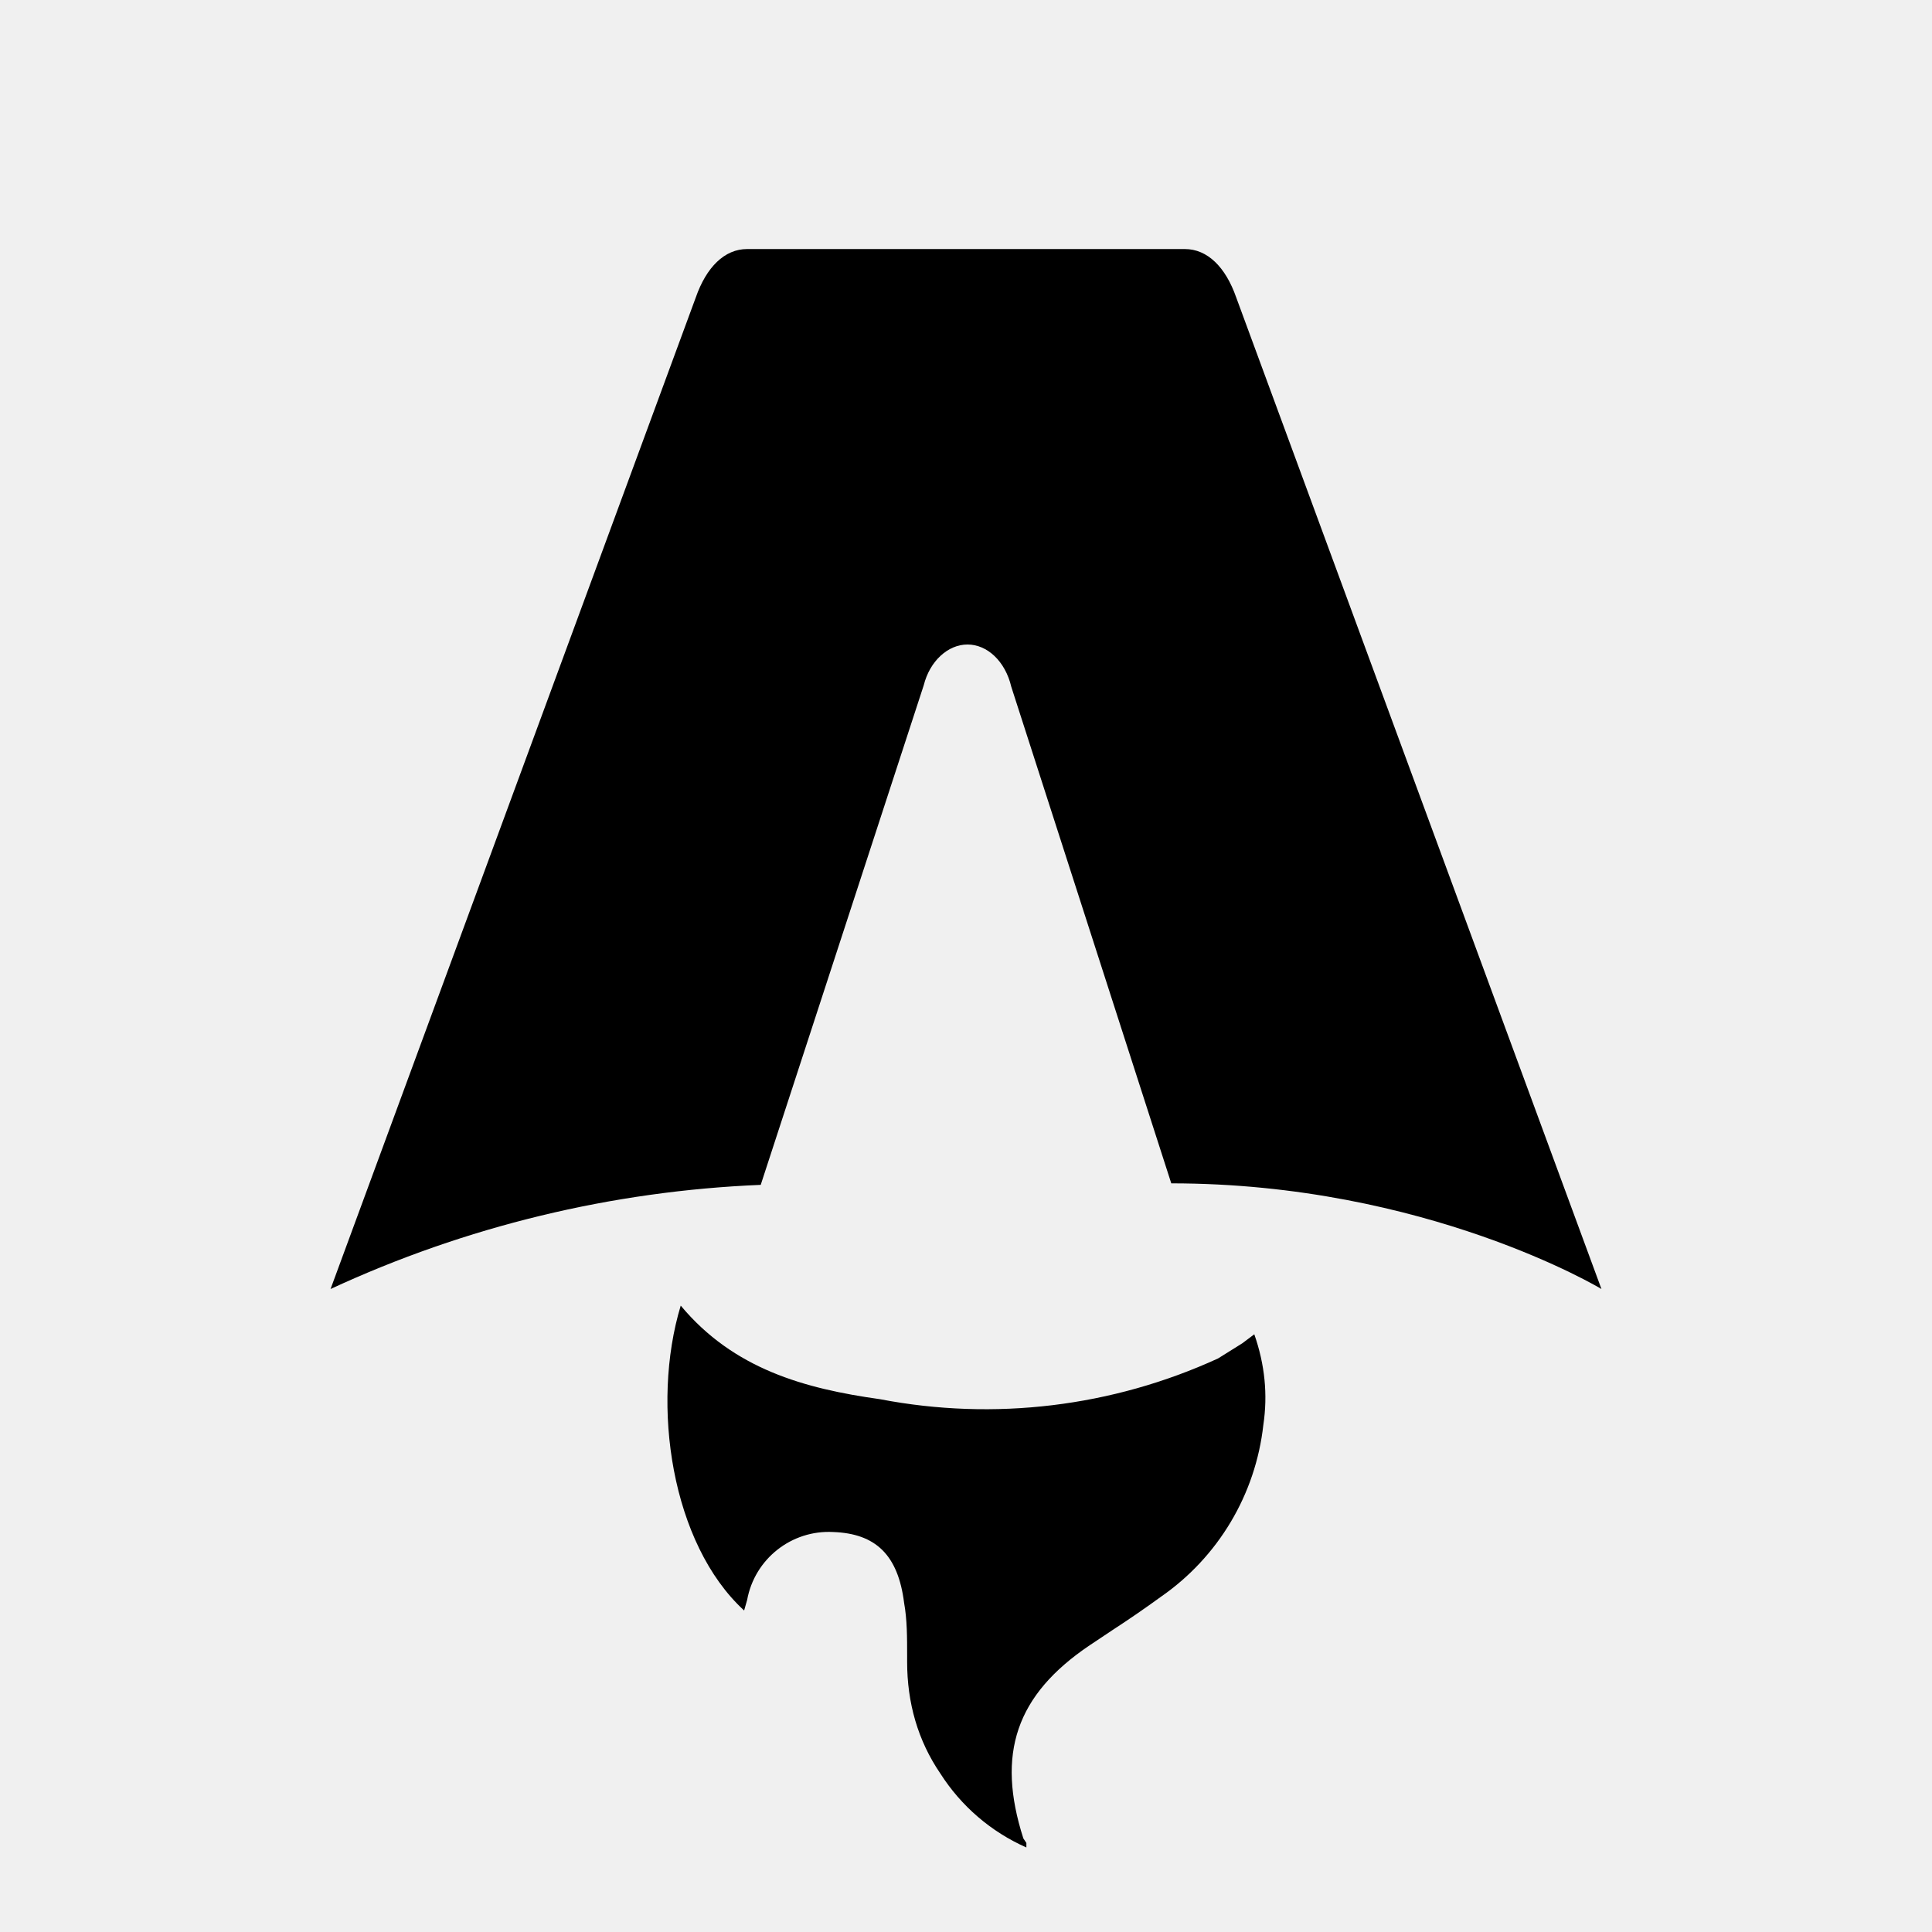
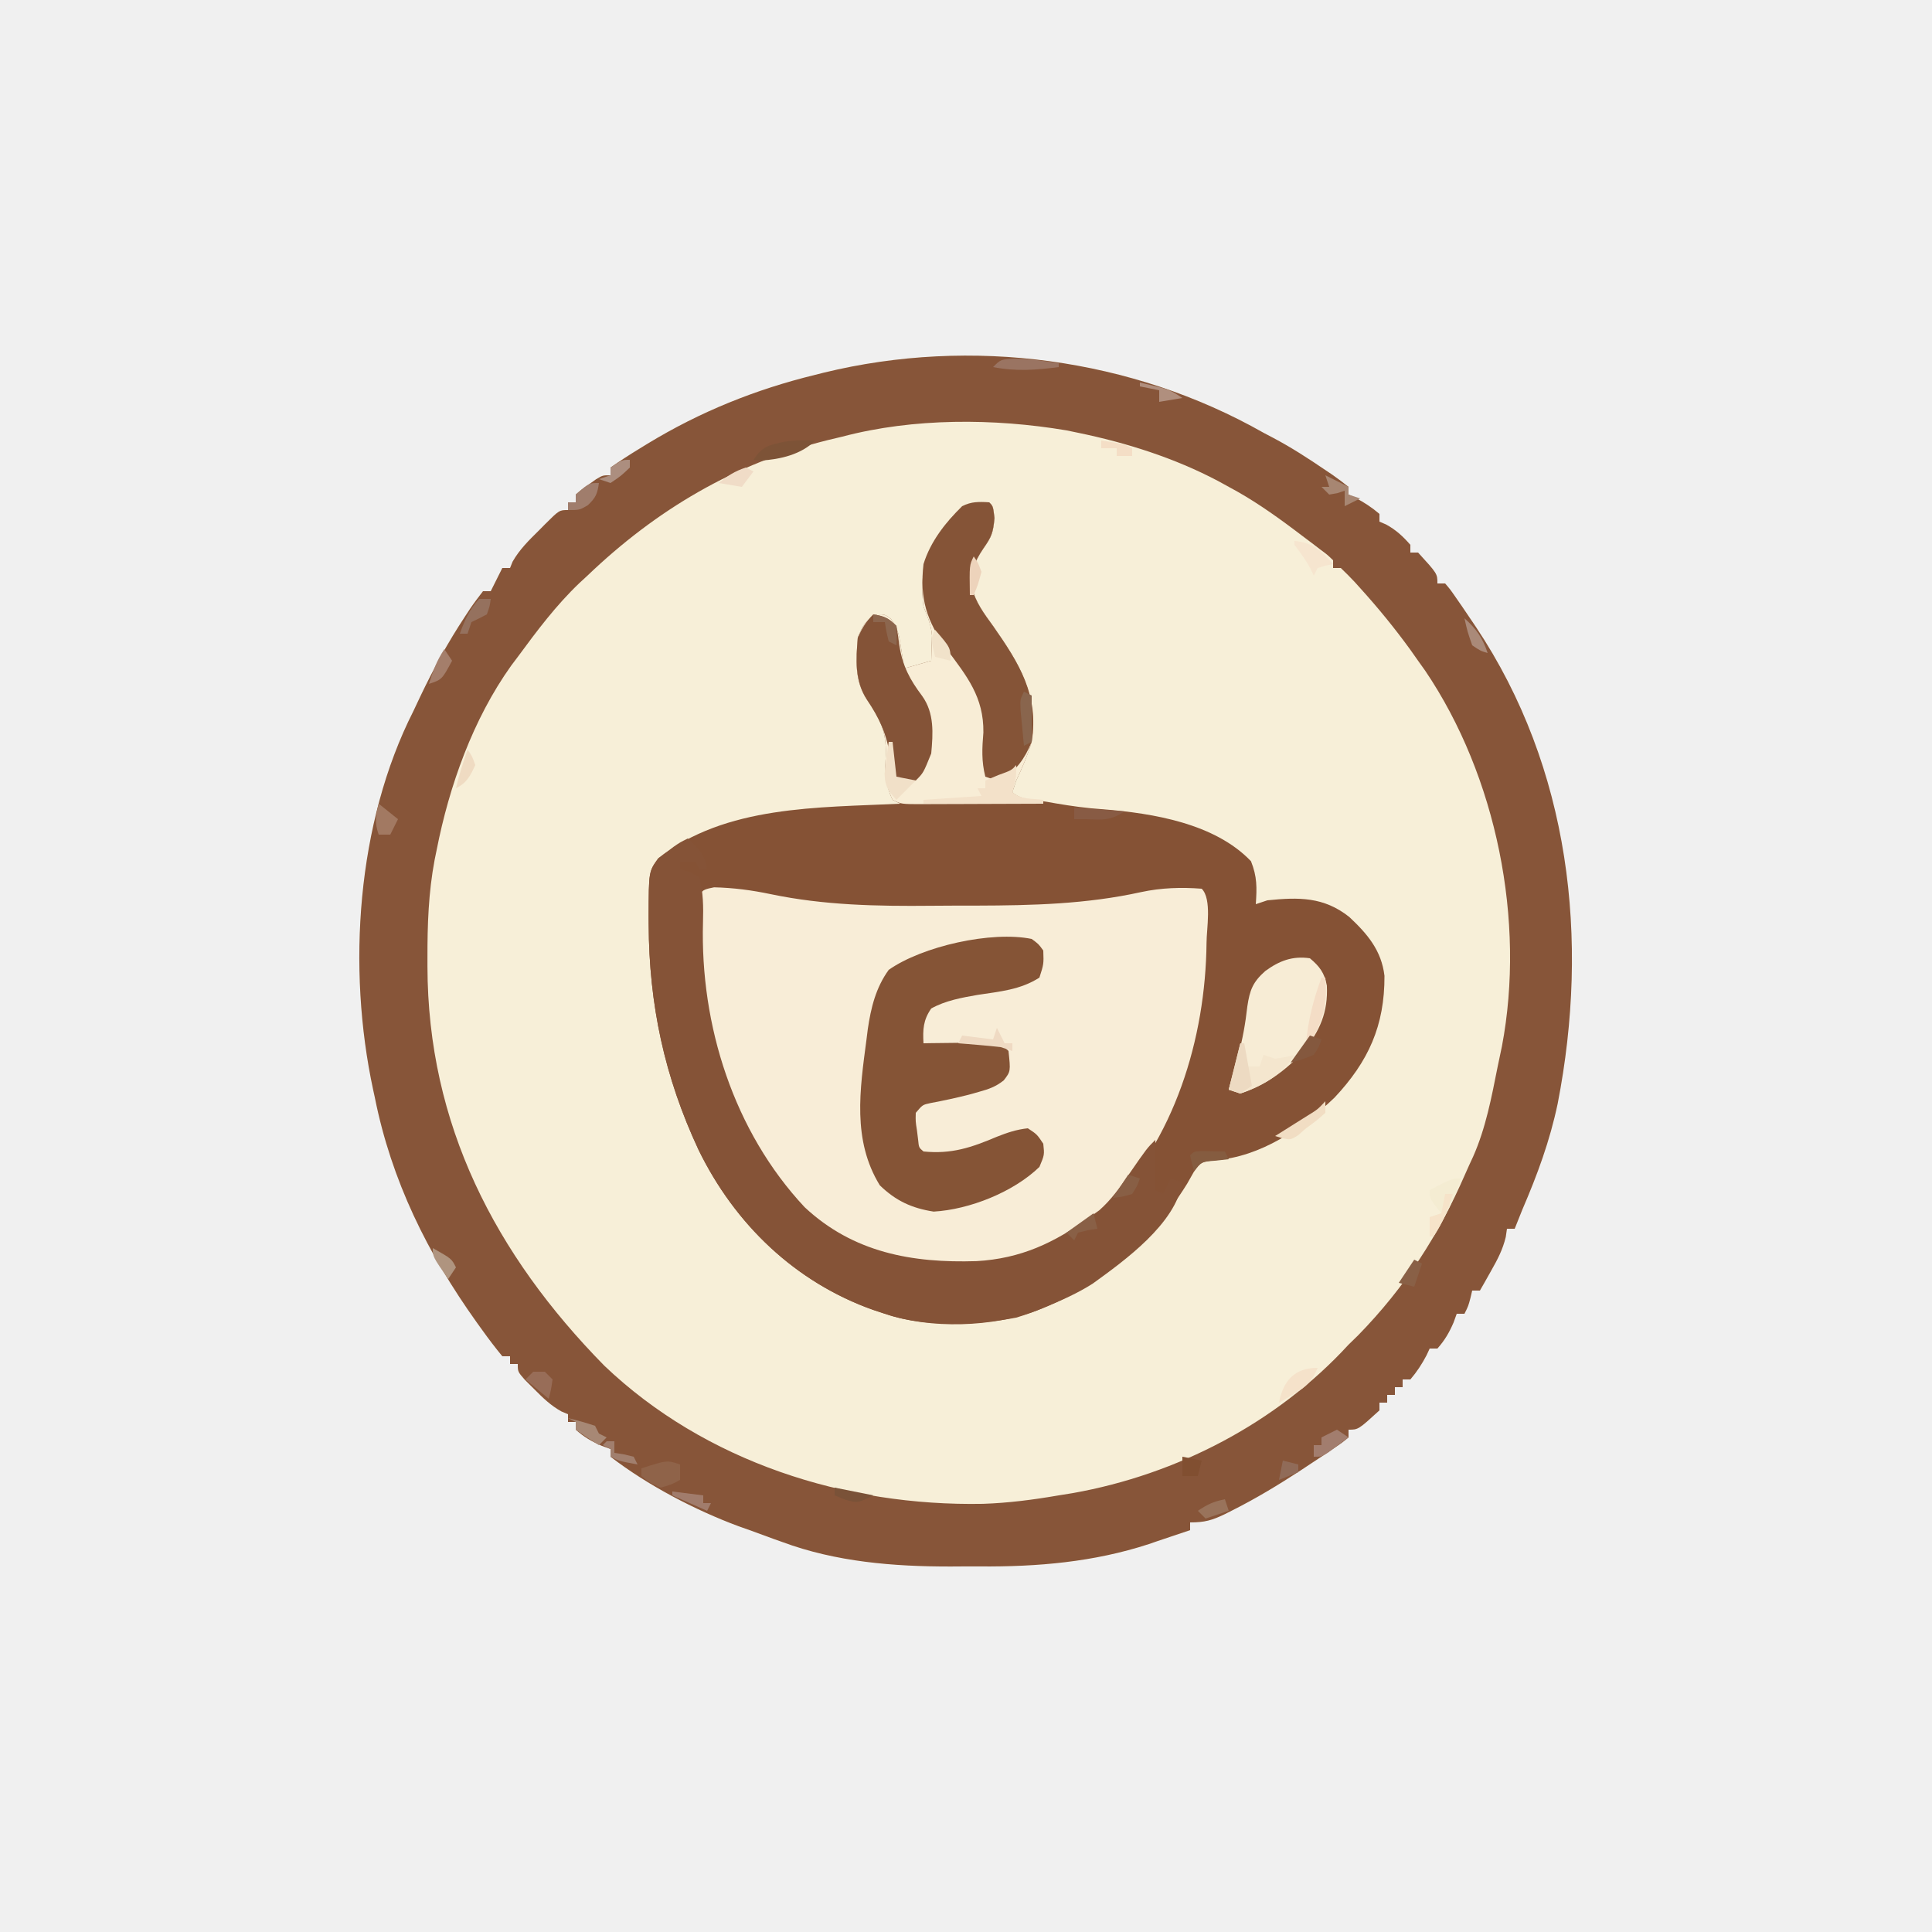
- <svg xmlns="http://www.w3.org/2000/svg" fill="none" viewBox="0 0 128 128">
-   <path d="M50.4 78.5a75.1 75.1 0 0 0-28.5 6.9l24.2-65.7c.7-2 1.9-3.2 3.4-3.2h29c1.5 0 2.7 1.2 3.4 3.2l24.2 65.7s-11.6-7-28.5-7L67 45.5c-.4-1.7-1.6-2.8-2.9-2.8-1.3 0-2.5 1.1-2.9 2.7L50.4 78.5Zm-1.1 28.2Zm-4.2-20.2c-2 6.6-.6 15.8 4.2 20.2a17.5 17.5 0 0 1 .2-.7 5.5 5.5 0 0 1 5.7-4.5c2.8.1 4.3 1.5 4.7 4.7.2 1.1.2 2.3.2 3.5v.4c0 2.7.7 5.2 2.2 7.4a13 13 0 0 0 5.7 4.9v-.3l-.2-.3c-1.8-5.6-.5-9.5 4.4-12.8l1.5-1a73 73 0 0 0 3.2-2.2 16 16 0 0 0 6.8-11.4c.3-2 .1-4-.6-6l-.8.6-1.6 1a37 37 0 0 1-22.4 2.7c-5-.7-9.7-2-13.2-6.2Z" />
-   <style>
-         path { fill: #000; }
-         @media (prefers-color-scheme: dark) {
-             path { fill: #FFF; }
-         }
-     </style>
+ <svg xmlns="http://www.w3.org/2000/svg" version="1.1" width="500" height="500">
+   <path d="M0 0 C1.226 0.646 1.226 0.646 2.477 1.305 C7.21 3.8 11.642 6.683 16.062 9.688 C16.941 10.277 16.941 10.277 17.836 10.879 C19.262 11.866 20.637 12.928 22 14 C22 14.66 22 15.32 22 16 C22.866 16.402 22.866 16.402 23.75 16.812 C26.056 18.029 28.021 19.303 30 21 C30 21.66 30 22.32 30 23 C30.578 23.247 31.155 23.495 31.75 23.75 C34.329 25.183 36.061 26.784 38 29 C38 29.66 38 30.32 38 31 C38.66 31 39.32 31 40 31 C45 36.476 45 36.476 45 39 C45.66 39 46.32 39 47 39 C48.309 40.522 48.309 40.522 49.793 42.664 C50.338 43.449 50.882 44.235 51.443 45.044 C52.019 45.896 52.594 46.747 53.188 47.625 C53.775 48.493 54.363 49.361 54.969 50.255 C79.35 86.815 84.406 131.179 76.121 173.641 C74.108 183.231 70.875 192.01 67 201 C66.328 202.665 65.659 204.33 65 206 C64.34 206 63.68 206 63 206 C62.898 206.705 62.796 207.41 62.691 208.137 C61.901 211.411 60.595 213.886 58.938 216.812 C58.39 217.788 57.842 218.764 57.277 219.77 C56.645 220.874 56.645 220.874 56 222 C55.34 222 54.68 222 54 222 C53.856 222.619 53.711 223.238 53.562 223.875 C53 226 53 226 52 228 C51.34 228 50.68 228 50 228 C49.732 228.743 49.464 229.485 49.188 230.25 C48.047 232.891 46.906 234.856 45 237 C44.34 237 43.68 237 43 237 C42.598 237.866 42.598 237.866 42.188 238.75 C40.971 241.056 39.697 243.021 38 245 C37.34 245 36.68 245 36 245 C36 245.66 36 246.32 36 247 C35.34 247 34.68 247 34 247 C34 247.66 34 248.32 34 249 C33.34 249 32.68 249 32 249 C32 249.66 32 250.32 32 251 C31.34 251 30.68 251 30 251 C30 251.66 30 252.32 30 253 C24.524 258 24.524 258 22 258 C22 258.66 22 259.32 22 260 C20.326 261.385 20.326 261.385 17.969 262.977 C16.669 263.854 16.669 263.854 15.344 264.75 C14.405 265.368 13.467 265.987 12.5 266.625 C11.552 267.253 10.604 267.881 9.627 268.528 C3.875 272.279 -1.925 275.793 -8.062 278.875 C-8.71 279.202 -9.357 279.529 -10.023 279.866 C-13.342 281.46 -15.23 282 -19 282 C-19 282.66 -19 283.32 -19 284 C-21.787 284.955 -24.578 285.888 -27.375 286.812 C-28.508 287.204 -28.508 287.204 -29.664 287.604 C-43.933 292.264 -58.478 293.503 -73.404 293.391 C-75.933 293.375 -78.461 293.391 -80.99 293.41 C-95.683 293.43 -110.685 292.226 -124.562 287.062 C-125.307 286.799 -126.052 286.535 -126.82 286.263 C-128.886 285.525 -130.943 284.765 -133 284 C-133.931 283.671 -134.861 283.343 -135.82 283.004 C-147.159 278.794 -159.409 272.378 -169 265 C-169 264.34 -169 263.68 -169 263 C-169.743 262.732 -170.485 262.464 -171.25 262.188 C-173.891 261.047 -175.856 259.906 -178 258 C-178 257.34 -178 256.68 -178 256 C-178.66 256 -179.32 256 -180 256 C-180 255.34 -180 254.68 -180 254 C-180.562 253.763 -181.124 253.526 -181.703 253.281 C-184.519 251.711 -186.48 249.785 -188.75 247.5 C-189.549 246.706 -190.348 245.912 -191.172 245.094 C-193 243 -193 243 -193 241 C-193.66 241 -194.32 241 -195 241 C-195 240.34 -195 239.68 -195 239 C-195.66 239 -196.32 239 -197 239 C-198.801 236.808 -200.475 234.615 -202.125 232.312 C-202.617 231.631 -203.109 230.949 -203.616 230.246 C-216.33 212.446 -225.703 193.554 -230 172 C-230.138 171.368 -230.277 170.735 -230.419 170.083 C-237.211 138.539 -234.704 101.006 -220 72 C-219.417 70.769 -218.836 69.537 -218.258 68.305 C-214.815 61.069 -211.046 54.189 -206.625 47.5 C-206.196 46.847 -205.767 46.194 -205.325 45.521 C-204.274 43.973 -203.144 42.48 -202 41 C-201.34 41 -200.68 41 -200 41 C-199.691 40.381 -199.381 39.763 -199.062 39.125 C-198.375 37.75 -197.688 36.375 -197 35 C-196.34 35 -195.68 35 -195 35 C-194.783 34.459 -194.567 33.917 -194.344 33.359 C-192.535 30.184 -190.083 27.793 -187.5 25.25 C-187.001 24.743 -186.502 24.237 -185.988 23.715 C-182.253 20 -182.253 20 -180 20 C-180 19.34 -180 18.68 -180 18 C-179.34 18 -178.68 18 -178 18 C-178 17.34 -178 16.68 -178 16 C-176.539 14.711 -176.539 14.711 -174.625 13.375 C-173.999 12.929 -173.372 12.483 -172.727 12.023 C-171 11 -171 11 -169 11 C-169 10.34 -169 9.68 -169 9 C-166.572 7.298 -164.154 5.726 -161.625 4.188 C-160.89 3.736 -160.155 3.285 -159.397 2.82 C-145.817 -5.438 -131.457 -11.232 -116 -15 C-115.268 -15.185 -114.537 -15.37 -113.783 -15.56 C-75.609 -24.869 -34.04 -19.325 0 0 Z " fill="#F7EFD8" transform="translate(327,112)" />
+   <path d="M0 0 C1 1 1 1 1.375 4.062 C1.003 7.973 0.626 8.898 -1.5 11.938 C-3.826 15.387 -4.777 17.829 -4.484 22.004 C-3.547 25.868 -1.306 28.821 1 32 C7.82 41.768 12.651 49.661 11 62 C9.945 65.491 8.555 68.708 7 72 C6.505 73.485 6.505 73.485 6 75 C8.08 77.08 12.02 77.008 14.875 77.5 C16.043 77.705 16.043 77.705 17.235 77.914 C21.304 78.609 25.314 79.173 29.438 79.438 C42.465 80.47 58.409 83.109 67.75 92.875 C69.356 96.889 69.296 99.703 69 104 C69.99 103.67 70.98 103.34 72 103 C80.133 102.174 86.581 102.085 93.164 107.285 C97.849 111.661 101.521 115.947 102.301 122.543 C102.358 135.441 98.156 144.698 89.375 154.062 C80.954 162.098 70.299 169.386 58.41 170.266 C54.885 170.674 54.885 170.674 52.953 173.301 C52.391 174.295 51.829 175.289 51.25 176.312 C40.812 193.169 26.056 205.191 7 211 C-3.623 213.009 -16.671 213.535 -27 210 C-28.002 209.67 -29.003 209.34 -30.035 209 C-50.205 201.828 -65.819 186.82 -75.188 167.637 C-84.033 148.722 -88.03 130.027 -88.125 109.188 C-88.13 108.482 -88.134 107.777 -88.139 107.05 C-88.104 95.561 -88.104 95.561 -85.688 92.145 C-68.248 78.379 -44.179 79.031 -23 78 C-23.99 77.505 -23.99 77.505 -25 77 C-26.976 72.938 -26.988 69.647 -26.75 65.25 C-26.609 59.296 -28.234 55.89 -31.59 51.059 C-34.908 46.215 -34.462 40.644 -34 35 C-32.713 31.782 -32.07 30.535 -29 29 C-27 29 -27 29 -25.449 30.145 C-23.535 32.595 -23.28 34.63 -22.812 37.688 C-22.654 38.681 -22.495 39.675 -22.332 40.699 C-22.222 41.458 -22.113 42.218 -22 43 C-19.69 42.34 -17.38 41.68 -15 41 C-14.945 39.605 -14.907 38.209 -14.875 36.812 C-14.852 36.035 -14.829 35.258 -14.805 34.457 C-15.028 31.648 -15.954 29.606 -17 27 C-18.08 18.596 -16.545 12.657 -11.469 5.988 C-7.808 1.565 -5.973 -0.306 0 0 Z " fill="#855235" transform="translate(256,130)" />
+   <path d="M0 0 C1.226 0.646 1.226 0.646 2.477 1.305 C7.21 3.8 11.642 6.683 16.062 9.688 C16.941 10.277 16.941 10.277 17.836 10.879 C19.262 11.866 20.637 12.928 22 14 C22 14.66 22 15.32 22 16 C22.866 16.402 22.866 16.402 23.75 16.812 C26.056 18.029 28.021 19.303 30 21 C30 21.66 30 22.32 30 23 C30.578 23.247 31.155 23.495 31.75 23.75 C34.329 25.183 36.061 26.784 38 29 C38 29.66 38 30.32 38 31 C38.66 31 39.32 31 40 31 C45 36.476 45 36.476 45 39 C45.66 39 46.32 39 47 39 C48.309 40.522 48.309 40.522 49.793 42.664 C50.338 43.449 50.882 44.235 51.443 45.044 C52.019 45.896 52.594 46.747 53.188 47.625 C53.775 48.493 54.363 49.361 54.969 50.255 C79.35 86.815 84.406 131.179 76.121 173.641 C74.108 183.231 70.875 192.01 67 201 C66.328 202.665 65.659 204.33 65 206 C64.34 206 63.68 206 63 206 C62.898 206.705 62.796 207.41 62.691 208.137 C61.901 211.411 60.595 213.886 58.938 216.812 C58.39 217.788 57.842 218.764 57.277 219.77 C56.645 220.874 56.645 220.874 56 222 C55.34 222 54.68 222 54 222 C53.856 222.619 53.711 223.238 53.562 223.875 C53 226 53 226 52 228 C51.34 228 50.68 228 50 228 C49.732 228.743 49.464 229.485 49.188 230.25 C48.047 232.891 46.906 234.856 45 237 C44.34 237 43.68 237 43 237 C42.598 237.866 42.598 237.866 42.188 238.75 C40.971 241.056 39.697 243.021 38 245 C37.34 245 36.68 245 36 245 C36 245.66 36 246.32 36 247 C35.34 247 34.68 247 34 247 C34 247.66 34 248.32 34 249 C33.34 249 32.68 249 32 249 C32 249.66 32 250.32 32 251 C31.34 251 30.68 251 30 251 C30 251.66 30 252.32 30 253 C24.524 258 24.524 258 22 258 C22 258.66 22 259.32 22 260 C20.326 261.385 20.326 261.385 17.969 262.977 C16.669 263.854 16.669 263.854 15.344 264.75 C14.405 265.368 13.467 265.987 12.5 266.625 C11.552 267.253 10.604 267.881 9.627 268.528 C3.875 272.279 -1.925 275.793 -8.062 278.875 C-8.71 279.202 -9.357 279.529 -10.023 279.866 C-13.342 281.46 -15.23 282 -19 282 C-19 282.66 -19 283.32 -19 284 C-21.787 284.955 -24.578 285.888 -27.375 286.812 C-28.508 287.204 -28.508 287.204 -29.664 287.604 C-43.933 292.264 -58.478 293.503 -73.404 293.391 C-75.933 293.375 -78.461 293.391 -80.99 293.41 C-95.683 293.43 -110.685 292.226 -124.562 287.062 C-125.307 286.799 -126.052 286.535 -126.82 286.263 C-128.886 285.525 -130.943 284.765 -133 284 C-133.931 283.671 -134.861 283.343 -135.82 283.004 C-147.159 278.794 -159.409 272.378 -169 265 C-169 264.34 -169 263.68 -169 263 C-169.743 262.732 -170.485 262.464 -171.25 262.188 C-173.891 261.047 -175.856 259.906 -178 258 C-178 257.34 -178 256.68 -178 256 C-178.66 256 -179.32 256 -180 256 C-180 255.34 -180 254.68 -180 254 C-180.562 253.763 -181.124 253.526 -181.703 253.281 C-184.519 251.711 -186.48 249.785 -188.75 247.5 C-189.549 246.706 -190.348 245.912 -191.172 245.094 C-193 243 -193 243 -193 241 C-193.66 241 -194.32 241 -195 241 C-195 240.34 -195 239.68 -195 239 C-195.66 239 -196.32 239 -197 239 C-198.801 236.808 -200.475 234.615 -202.125 232.312 C-202.617 231.631 -203.109 230.949 -203.616 230.246 C-216.33 212.446 -225.703 193.554 -230 172 C-230.138 171.368 -230.277 170.735 -230.419 170.083 C-237.211 138.539 -234.704 101.006 -220 72 C-219.417 70.769 -218.836 69.537 -218.258 68.305 C-214.815 61.069 -211.046 54.189 -206.625 47.5 C-206.196 46.847 -205.767 46.194 -205.325 45.521 C-204.274 43.973 -203.144 42.48 -202 41 C-201.34 41 -200.68 41 -200 41 C-199.691 40.381 -199.381 39.763 -199.062 39.125 C-198.375 37.75 -197.688 36.375 -197 35 C-196.34 35 -195.68 35 -195 35 C-194.783 34.459 -194.567 33.917 -194.344 33.359 C-192.535 30.184 -190.083 27.793 -187.5 25.25 C-187.001 24.743 -186.502 24.237 -185.988 23.715 C-182.253 20 -182.253 20 -180 20 C-180 19.34 -180 18.68 -180 18 C-179.34 18 -178.68 18 -178 18 C-178 17.34 -178 16.68 -178 16 C-176.539 14.711 -176.539 14.711 -174.625 13.375 C-173.999 12.929 -173.372 12.483 -172.727 12.023 C-171 11 -171 11 -169 11 C-169 10.34 -169 9.68 -169 9 C-166.572 7.298 -164.154 5.726 -161.625 4.188 C-160.89 3.736 -160.155 3.285 -159.397 2.82 C-145.817 -5.438 -131.457 -11.232 -116 -15 C-115.268 -15.185 -114.537 -15.37 -113.783 -15.56 C-75.609 -24.869 -34.04 -19.325 0 0 Z M-109 1 C-110.263 1.302 -111.527 1.603 -112.828 1.914 C-136.85 7.895 -157.195 19.944 -175 37 C-175.673 37.621 -176.346 38.243 -177.039 38.883 C-183.108 44.661 -188.051 51.271 -193 58 C-193.557 58.739 -194.114 59.477 -194.688 60.238 C-204.601 74.111 -210.751 91.415 -214 108 C-214.171 108.832 -214.341 109.665 -214.517 110.522 C-216.114 118.987 -216.396 127.351 -216.375 135.938 C-216.375 136.658 -216.376 137.379 -216.376 138.121 C-216.301 179.007 -198.836 212.7 -170.609 241.434 C-144.487 266.357 -108.163 277.857 -72.605 277.191 C-65.984 276.973 -59.531 276.126 -53 275 C-51.791 274.805 -50.582 274.611 -49.336 274.41 C-22.391 269.617 3.422 256.249 22 236 C22.825 235.196 23.65 234.391 24.5 233.562 C36.626 221.134 45.287 207.71 52.204 191.821 C52.862 190.316 53.548 188.824 54.242 187.336 C57.518 179.945 59.006 172.008 60.577 164.116 C60.932 162.338 61.311 160.565 61.695 158.793 C67.855 126.389 60.323 88.907 41.832 61.566 C41.227 60.719 40.623 59.873 40 59 C38.985 57.559 38.985 57.559 37.949 56.09 C33.928 50.554 29.652 45.319 25.062 40.25 C24.59 39.724 24.117 39.198 23.63 38.656 C22.464 37.396 21.236 36.192 20 35 C19.34 35 18.68 35 18 35 C18 34.34 18 33.68 18 33 C16.554 31.587 16.554 31.587 14.633 30.172 C13.917 29.622 13.201 29.072 12.464 28.506 C11.692 27.927 10.92 27.347 10.125 26.75 C9.344 26.16 8.562 25.569 7.757 24.961 C2.363 20.926 -3.044 17.165 -9 14 C-9.905 13.502 -10.81 13.005 -11.742 12.492 C-23.09 6.502 -35.45 2.594 -48 0 C-49.497 -0.309 -49.497 -0.309 -51.023 -0.625 C-69.746 -3.767 -90.594 -3.872 -109 1 Z " fill="#875539" transform="translate(327,112)" />
+   <path d="M0 0 C5.025 0.118 9.722 0.736 14.639 1.766 C28.52 4.661 42.122 4.912 56.258 4.774 C60.152 4.737 64.044 4.733 67.938 4.734 C82.367 4.693 96.371 4.357 110.507 1.237 C115.696 0.117 120.904 -0.05 126.194 0.362 C128.88 3.048 127.444 10.768 127.445 14.376 C127.183 39.195 119.138 65.492 101.194 83.362 C86.912 95.729 72.039 98.31 53.787 97.553 C40.932 96.607 28.58 89.756 19.921 80.366 C19.351 79.705 18.781 79.044 18.194 78.362 C17.686 77.794 17.178 77.226 16.655 76.64 C2.304 59.18 -3.974 33.757 -3.993 11.612 C-4.006 10.858 -4.018 10.104 -4.03 9.327 C-4.053 0.814 -4.053 0.814 0 0 Z " fill="#F8EDD7" transform="translate(184.8058,229.6375)" />
+   <path d="M0 0 C2.799 2.528 4.458 4.204 5 8 C4.34 8 3.68 8 3 8 C2.67 7.34 2.34 6.68 2 6 C0.68 6 -0.64 6 -2 6 C-2 6.66 -2 7.32 -2 8 C-1.196 8.206 -0.391 8.412 0.438 8.625 C1.283 9.079 2.129 9.533 3 10 C4.01 13.926 4.051 17.671 3.935 21.708 C3.18 48.378 11.907 75.827 30.238 95.418 C42.829 107.19 58.118 109.916 74.738 109.379 C86.112 108.733 94.883 104.663 104 98 C104.821 97.415 105.642 96.83 106.488 96.227 C109.635 93.437 111.83 90.335 114.188 86.875 C118.809 80.191 118.809 80.191 121 78 C121 82.29 121 86.58 121 91 C121.66 91.33 122.32 91.66 123 92 C123.99 90.02 123.99 90.02 125 88 C125.99 88.33 126.98 88.66 128 89 C126.202 99.766 113.137 109.163 104.812 115.188 C100.859 117.71 96.704 119.544 92.375 121.312 C91.753 121.567 91.132 121.822 90.491 122.085 C79.093 126.513 62.679 126.997 51 123 C49.998 122.67 48.997 122.34 47.965 122 C27.795 114.828 12.181 99.82 2.812 80.637 C-6.033 61.722 -10.03 43.027 -10.125 22.188 C-10.13 21.482 -10.134 20.777 -10.139 20.05 C-10.103 8.388 -10.103 8.388 -7.441 5.039 C-6.821 4.572 -6.201 4.106 -5.562 3.625 C-4.945 3.143 -4.328 2.661 -3.691 2.164 C-2 1 -2 1 0 0 Z " fill="#855337" transform="translate(178,217)" />
+   <path d="M0 0 C1 1 1 1 1.375 4.062 C1.003 7.973 0.626 8.898 -1.5 11.938 C-3.826 15.387 -4.777 17.829 -4.484 22.004 C-3.547 25.868 -1.306 28.821 1 32 C7.82 41.768 12.651 49.661 11 62 C9.945 65.491 8.555 68.708 7 72 C6.505 73.485 6.505 73.485 6 75 C7.968 76.968 11.348 76.662 14 77 C14 77.33 14 77.66 14 78 C8.767 78.025 3.535 78.043 -1.698 78.055 C-3.479 78.06 -5.26 78.067 -7.041 78.075 C-9.598 78.088 -12.154 78.093 -14.711 78.098 C-15.51 78.103 -16.309 78.108 -17.132 78.113 C-22.772 78.114 -22.772 78.114 -25 77 C-26.976 72.938 -26.988 69.647 -26.75 65.25 C-26.609 59.296 -28.234 55.89 -31.59 51.059 C-34.908 46.215 -34.462 40.644 -34 35 C-32.713 31.782 -32.07 30.535 -29 29 C-27 29 -27 29 -25.449 30.145 C-23.535 32.595 -23.28 34.63 -22.812 37.688 C-22.654 38.681 -22.495 39.675 -22.332 40.699 C-22.222 41.458 -22.113 42.218 -22 43 C-19.69 42.34 -17.38 41.68 -15 41 C-14.945 39.605 -14.907 38.209 -14.875 36.812 C-14.852 36.035 -14.829 35.258 -14.805 34.457 C-15.028 31.648 -15.954 29.606 -17 27 C-18.08 18.596 -16.545 12.657 -11.469 5.988 C-7.808 1.565 -5.973 -0.306 0 0 Z " fill="#F8EDD6" transform="translate(256,130)" />
+   <path d="M0 0 C1.781 1.309 1.781 1.309 3 3 C3.125 6.5 3.125 6.5 2 10 C-2.915 13.167 -8.278 13.602 -13.984 14.477 C-18.077 15.187 -22.348 15.953 -26 18 C-28.076 20.989 -28.199 23.421 -28 27 C-27.107 26.984 -27.107 26.984 -26.196 26.968 C-23.506 26.927 -20.815 26.901 -18.125 26.875 C-17.188 26.858 -16.251 26.841 -15.285 26.824 C-13.941 26.815 -13.941 26.815 -12.57 26.805 C-11.743 26.794 -10.915 26.784 -10.063 26.773 C-8 27 -8 27 -6 29 C-5.439 34.273 -5.439 34.273 -7.23 36.594 C-9.322 38.256 -11.054 38.848 -13.625 39.562 C-14.504 39.81 -15.383 40.057 -16.289 40.312 C-19.569 41.144 -22.862 41.849 -26.188 42.473 C-28.23 42.909 -28.23 42.909 -30 45 C-30.061 47.186 -30.061 47.186 -29.688 49.562 C-29.588 50.368 -29.489 51.174 -29.387 52.004 C-29.195 53.992 -29.195 53.992 -28 55 C-20.763 55.724 -15.672 54.013 -9.016 51.191 C-6.285 50.113 -3.915 49.313 -1 49 C1.375 50.562 1.375 50.562 3 53 C3.312 55.875 3.312 55.875 2 59 C-4.724 65.51 -16.088 70.031 -25.375 70.562 C-31.041 69.683 -35.195 67.756 -39.312 63.75 C-46.472 52.083 -44.467 39.018 -42.75 26 C-42.641 25.128 -42.532 24.257 -42.419 23.359 C-41.608 17.815 -40.34 12.605 -37 8 C-28.326 1.881 -10.374 -2.14 0 0 Z " fill="#855436" transform="translate(267,243)" />
+   <path d="M0 0 C1 1 1 1 1.375 4.062 C1.003 7.973 0.626 8.898 -1.5 11.938 C-3.826 15.387 -4.777 17.829 -4.484 22.004 C-3.547 25.868 -1.306 28.821 1 32 C7.707 41.605 12.952 49.806 11 62 C9.143 66.485 7.039 69.308 3 72 C0.812 71.625 0.812 71.625 -1 71 C-2.016 66.988 -1.842 63.666 -1.5 59.562 C-1.384 50.404 -5.742 45.034 -11 38 C-16.195 30.6 -18.017 25.035 -17 16 C-15.205 10.134 -11.328 5.266 -7 1 C-4.516 -0.242 -2.748 -0.141 0 0 Z " fill="#855437" transform="translate(256,130)" />
+   <path d="M0 0 C2.522 2.113 3.771 3.785 4.387 7.055 C4.733 13.956 2.583 18.797 -1.695 24.102 C-6.292 29.07 -11.506 32.889 -18 35 C-18.99 34.67 -19.98 34.34 -21 34 C-20.734 33.056 -20.469 32.113 -20.195 31.141 C-19.837 29.844 -19.481 28.547 -19.125 27.25 C-18.937 26.572 -18.749 25.894 -18.556 25.196 C-17.412 20.942 -16.679 16.824 -16.188 12.438 C-15.567 8.249 -14.758 6.134 -11.562 3.312 C-7.942 0.662 -4.513 -0.66 0 0 Z " fill="#F7ECD5" transform="translate(339,248)" />
+   <path d="M0 0 C2.899 0.468 3.867 0.867 6 3 C6.31 4.678 6.55 6.368 6.75 8.062 C7.612 13.397 9.438 16.839 12.66 21.125 C15.83 25.562 15.479 30.776 15 36 C12.971 41.029 12.971 41.029 11 43 C8.5 43.125 8.5 43.125 6 43 C4.301 41.301 4.588 38.887 4.312 36.562 C3.423 30.827 1.555 26.846 -1.66 22.059 C-4.848 17.161 -4.486 11.64 -4 6 C-2.828 3.451 -1.937 1.937 0 0 Z " fill="#845337" transform="translate(226,159)" />
+   <path d="M0 0 C0 3 0 3 -0.562 5.125 C-0.707 5.744 -0.851 6.362 -1 7 C0.968 8.968 4.348 8.662 7 9 C7 9.33 7 9.66 7 10 C-3.23 10 -13.46 10 -24 10 C-24 9.67 -24 9.34 -24 9 C-19.05 8.67 -14.1 8.34 -9 8 C-9.33 7.34 -9.66 6.68 -10 6 C-9.34 6 -8.68 6 -8 6 C-8 5.34 -8 4.68 -8 4 C-6.866 3.526 -5.731 3.051 -4.562 2.562 C-1.243 1.364 -1.243 1.364 0 0 Z " fill="#F3E1C9" transform="translate(263,198)" />
+   <path d="M0 0 C0.33 0 0.66 0 1 0 C1.33 1.98 1.66 3.96 2 6 C2.99 6 3.98 6 5 6 C5.33 5.01 5.66 4.02 6 3 C6.99 3.33 7.98 3.66 9 4 C11.638 3.606 11.638 3.606 14 3 C10.68 8.281 5.781 10.973 0 13 C-0.99 12.67 -1.98 12.34 -3 12 C-2.01 8.04 -1.02 4.08 0 0 Z " fill="#F4E6CE" transform="translate(321,270)" />
+   <path d="M0 0 C-1.545 5.479 -4.155 10.114 -7 15 C-7.33 15 -7.66 15 -8 15 C-8 13.35 -8 11.7 -8 10 C-7.01 9.67 -6.02 9.34 -5 9 C-5.742 8.072 -5.742 8.072 -6.5 7.125 C-8 5 -8 5 -8 3 C-2.25 0 -2.25 0 0 0 Z " fill="#F4ECD2" transform="translate(378,305)" />
+   <path d="M0 0 C0 1.32 0 2.64 0 4 C-2.188 5.188 -2.188 5.188 -5 6 C-7.812 4.75 -7.812 4.75 -10 3 C-10 2.34 -10 1.68 -10 1 C-3.375 -1.125 -3.375 -1.125 0 0 Z " fill="#8F6349" transform="translate(176,379)" />
+   <path d="M0 0 C-3.622 3.622 -9.033 4.88 -14.062 5.188 C-15.022 5.095 -15.022 5.095 -16 5 C-13.65 1.475 -12.126 1.227 -8.109 0.34 C-5.383 -0.099 -2.754 -0.138 0 0 Z " fill="#7D5337" transform="translate(211,114)" />
+   <path d="M0 0 C0.33 0 0.66 0 1 0 C1.574 6.885 0.475 11.027 -3 17 C-3.33 17 -3.66 17 -4 17 C-3.45 10.952 -2.096 5.694 0 0 Z " fill="#F4DDC6" transform="translate(342,253)" />
+   <path d="M0 0 C0.33 0 0.66 0 1 0 C1.66 3.63 2.32 7.26 3 11 C2.01 11.66 1.02 12.32 0 13 C-0.99 12.67 -1.98 12.34 -3 12 C-2.01 8.04 -1.02 4.08 0 0 Z " fill="#EDDAC2" transform="translate(321,270)" />
+   <path d="M0 0 C0.33 0 0.66 0 1 0 C1.33 2.97 1.66 5.94 2 9 C3.65 9.33 5.3 9.66 7 10 C5.35 11.65 3.7 13.3 2 15 C-0.192 12.633 -0.987 11.483 -1.074 8.203 C-0.883 6.741 -0.883 6.741 -0.688 5.25 C-0.508 3.773 -0.508 3.773 -0.324 2.266 C-0.217 1.518 -0.11 0.77 0 0 Z " fill="#F1E0C8" transform="translate(230,192)" />
+   <path d="M0 0 C4.833 0.414 6.827 2.464 10 6 C9.361 6.124 8.721 6.247 8.062 6.375 C7.042 6.684 7.042 6.684 6 7 C5.67 7.66 5.34 8.32 5 9 C4.732 8.422 4.464 7.845 4.188 7.25 C2.984 4.969 1.555 3.05 0 1 C0 0.67 0 0.34 0 0 Z " fill="#F6E5CF" transform="translate(335,140)" />
+   <path d="M0 0 C-1.409 3.471 -2.906 4.881 -6.125 6.75 C-6.849 7.178 -7.574 7.606 -8.32 8.047 C-8.875 8.361 -9.429 8.676 -10 9 C-8.888 3.279 -5.948 0 0 0 Z " fill="#F5E2CA" transform="translate(341,354)" />
+   <path d="M0 0 C0.66 0.33 1.32 0.66 2 1 C2 4.96 2 8.92 2 13 C1.01 13.495 1.01 13.495 0 14 C-0.195 12.042 -0.38 10.084 -0.562 8.125 C-0.667 7.034 -0.771 5.944 -0.879 4.82 C-1 2 -1 2 0 0 Z " fill="#89654D" transform="translate(265,179)" />
+   <path d="M0 0 C0 0.99 0 1.98 0 3 C-2.25 5 -2.25 5 -5 7 C-6.021 7.897 -6.021 7.897 -7.062 8.812 C-9 10 -9 10 -11.121 9.574 C-11.741 9.385 -12.361 9.195 -13 9 C-12.229 8.518 -11.458 8.036 -10.664 7.539 C-9.661 6.907 -8.658 6.276 -7.625 5.625 C-6.627 4.999 -5.63 4.372 -4.602 3.727 C-1.975 2.107 -1.975 2.107 0 0 Z " fill="#F1DDC3" transform="translate(343,285)" />
+   <path d="M0 0 C0.66 1.32 1.32 2.64 2 4 C2.66 4 3.32 4 4 4 C4 4.66 4 5.32 4 6 C3.01 5.67 2.02 5.34 1 5 C-0.892 4.778 -2.789 4.594 -4.688 4.438 C-5.681 4.354 -6.675 4.27 -7.699 4.184 C-8.838 4.093 -8.838 4.093 -10 4 C-9.67 3.34 -9.34 2.68 -9 2 C-6.36 2.33 -3.72 2.66 -1 3 C-0.67 2.01 -0.34 1.02 0 0 Z " fill="#EFDAC3" transform="translate(258,266)" />
+   <path d="M0 0 C0.99 0 1.98 0 3 0 C2.75 1.875 2.75 1.875 2 4 C0.684 4.699 -0.65 5.367 -2 6 C-2.33 6.99 -2.66 7.98 -3 9 C-3.66 9 -4.32 9 -5 9 C-3.761 5.568 -2.497 2.697 0 0 Z " fill="#95715E" transform="translate(124,155)" />
+   <path d="M0 0 C3.837 0.091 7.529 0.557 11.312 1.188 C11.312 1.518 11.312 1.847 11.312 2.188 C5.401 2.961 0.181 3.336 -5.688 2.188 C-3.688 0.188 -3.688 0.188 0 0 Z " fill="#9A7462" transform="translate(262.6875,92.8125)" />
+   <path d="M0 0 C4.29 0.33 8.58 0.66 13 1 C9.323 3.451 7.339 3.155 3 3 C2.01 3 1.02 3 0 3 C0 2.01 0 1.02 0 0 Z " fill="#885B44" transform="translate(278,209)" />
+   <path d="M0 0 C-0.38 2.755 -0.807 3.82 -2.875 5.75 C-5 7 -5 7 -8 7 C-8 6.34 -8 5.68 -8 5 C-7.34 5 -6.68 5 -6 5 C-6 4.34 -6 3.68 -6 3 C-2.538 0 -2.538 0 0 0 Z " fill="#A07D6C" transform="translate(155,125)" />
+   <path d="M0 0 C0.99 0.66 1.98 1.32 3 2 C1.879 2.839 0.753 3.671 -0.375 4.5 C-1.001 4.964 -1.628 5.428 -2.273 5.906 C-4 7 -4 7 -6 7 C-6 6.01 -6 5.02 -6 4 C-5.34 4 -4.68 4 -4 4 C-4 3.34 -4 2.68 -4 2 C-2.68 1.34 -1.36 0.68 0 0 Z " fill="#A27D6E" transform="translate(346,370)" />
+   <path d="M0 0 C0.99 0 1.98 0 3 0 C3.66 0.66 4.32 1.32 5 2 C4.625 4.625 4.625 4.625 4 7 C2.02 5.35 0.04 3.7 -2 2 C-1.34 1.34 -0.68 0.68 0 0 Z " fill="#986D58" transform="translate(138,355)" />
+   <path d="M0 0 C1.65 1.32 3.3 2.64 5 4 C4.34 5.32 3.68 6.64 3 8 C2.01 8 1.02 8 0 8 C-1.097 4.71 -0.8 3.287 0 0 Z " fill="#A27962" transform="translate(98,208)" />
+   <path d="M0 0 C0.66 0.99 1.32 1.98 2 3 C-0.625 7.875 -0.625 7.875 -4 9 C-2.941 5.597 -1.991 2.986 0 0 Z " fill="#A47E6B" transform="translate(115,168)" />
+   <path d="M0 0 C4 4.625 4 4.625 4 8 C2.68 7.67 1.36 7.34 0 7 C-1.125 2.25 -1.125 2.25 0 0 Z " fill="#F1E2CA" transform="translate(242,163)" />
+   <path d="M0 0 C2 1 4 2 6 3 C6 3.66 6 4.32 6 5 C6.99 5.33 7.98 5.66 9 6 C7.02 6.99 7.02 6.99 5 8 C5 6.68 5 5.36 5 4 C4.072 4.309 4.072 4.309 3.125 4.625 C2.424 4.749 1.722 4.872 1 5 C0.34 4.34 -0.32 3.68 -1 3 C-0.34 3 0.32 3 1 3 C0.67 2.01 0.34 1.02 0 0 Z " fill="#A78672" transform="translate(343,123)" />
+   <path d="M0 0 C0.66 0 1.32 0 2 0 C0.778 4.043 -0.628 7.493 -3 11 C-3.33 11 -3.66 11 -4 11 C-4 9.35 -4 7.7 -4 6 C-3.01 5.67 -2.02 5.34 -1 5 C-0.67 3.35 -0.34 1.7 0 0 Z " fill="#F6E3C9" transform="translate(374,309)" />
+   <path d="M0 0 C2.051 0.033 4.102 0.065 6.152 0.098 C6.482 0.758 6.812 1.418 7.152 2.098 C6.039 2.221 4.925 2.345 3.777 2.473 C0.121 2.744 0.121 2.744 -1.848 5.098 C-2.41 3.16 -2.41 3.16 -2.848 1.098 C-1.848 0.098 -1.848 0.098 0 0 Z " fill="#855C40" transform="translate(310.8477,297.9023)" />
+   <path d="M0 0 C2.386 0.576 4.667 1.222 7 2 C7.33 2.66 7.66 3.32 8 4 C8.66 4.33 9.32 4.66 10 5 C9.34 5.66 8.68 6.32 8 7 C5.962 5.726 3.961 4.389 2 3 C2 2.34 2 1.68 2 1 C1.34 0.67 0.68 0.34 0 0 Z " fill="#A78875" transform="translate(147,367)" />
+   <path d="M0 0 C0.66 0.33 1.32 0.66 2 1 C1.01 2.32 0.02 3.64 -1 5 C-3.97 4.505 -3.97 4.505 -7 4 C-4.614 2.108 -2.928 0.976 0 0 Z " fill="#F0DCC7" transform="translate(193,121)" />
+   <path d="M0 0 C4.95 0.99 4.95 0.99 10 2 C6 4 6 4 2.75 3.125 C1.843 2.754 0.935 2.382 0 2 C0 1.34 0 0.68 0 0 Z " fill="#7A5238" transform="translate(216,385)" />
+   <path d="M0 0 C2.64 0.33 5.28 0.66 8 1 C8 1.66 8 2.32 8 3 C8.66 3 9.32 3 10 3 C9.67 3.66 9.34 4.32 9 5 C4.545 3.02 4.545 3.02 0 1 C0 0.67 0 0.34 0 0 Z " fill="#A17C6C" transform="translate(174,386)" />
+   <path d="M0 0 C0.66 0 1.32 0 2 0 C2 0.99 2 1.98 2 3 C2.804 3.124 3.609 3.248 4.438 3.375 C5.706 3.684 5.706 3.684 7 4 C7.33 4.66 7.66 5.32 8 6 C3.25 5.125 3.25 5.125 1 4 C1 3.34 1 2.68 1 2 C0.34 1.67 -0.32 1.34 -1 1 C-0.67 0.67 -0.34 0.34 0 0 Z " fill="#A17F6E" transform="translate(157,373)" />
+   <path d="M0 0 C0.33 1.32 0.66 2.64 1 4 C0.196 4.124 -0.609 4.247 -1.438 4.375 C-2.706 4.684 -2.706 4.684 -4 5 C-4.33 5.66 -4.66 6.32 -5 7 C-5.66 6.34 -6.32 5.68 -7 5 C-4.69 3.35 -2.38 1.7 0 0 Z " fill="#896046" transform="translate(283,314)" />
+   <path d="M0 0 C1.188 1.688 1.188 1.688 2 4 C0.672 6.856 -0.146 8.573 -3 10 C-2.213 6.59 -1.129 3.311 0 0 Z " fill="#EFDBC2" transform="translate(121,194)" />
+   <path d="M0 0 C2.867 0.573 3.861 0.861 6 3 C6.125 5.625 6.125 5.625 6 8 C5.34 7.67 4.68 7.34 4 7 C3.375 4.438 3.375 4.438 3 2 C2.01 2 1.02 2 0 2 C0 1.34 0 0.68 0 0 Z " fill="#8C664E" transform="translate(226,159)" />
+   <path d="M0 0 C2.475 0.495 2.475 0.495 5 1 C4.67 2.32 4.34 3.64 4 5 C2.68 5 1.36 5 0 5 C0 3.35 0 1.7 0 0 Z " fill="#814F31" transform="translate(306,377)" />
+   <path d="M0 0 C0.66 0.33 1.32 0.66 2 1 C1.34 2.98 0.68 4.96 0 7 C-1.32 6.67 -2.64 6.34 -4 6 C-2.68 4.02 -1.36 2.04 0 0 Z " fill="#896046" transform="translate(366,326)" />
+   <path d="M0 0 C4.875 2.75 4.875 2.75 6 5 C5.01 6.485 5.01 6.485 4 8 C0 2.25 0 2.25 0 0 Z " fill="#AF947F" transform="translate(112,323)" />
+   <path d="M0 0 C0.99 0.33 1.98 0.66 3 1 C2.312 2.938 2.312 2.938 1 5 C-1.625 5.75 -1.625 5.75 -4 6 C-2.68 4.02 -1.36 2.04 0 0 Z " fill="#885F45" transform="translate(292,304)" />
+   <path d="M0 0 C0.99 0.33 1.98 0.66 3 1 C2.375 2.875 2.375 2.875 1 5 C-2.125 6.25 -2.125 6.25 -5 7 C-3.35 4.69 -1.7 2.38 0 0 Z " fill="#84583E" transform="translate(339,268)" />
+   <path d="M0 0 C3.081 2.773 4.688 5.063 6 9 C4.125 8.438 4.125 8.438 2 7 C0.75 3.375 0.75 3.375 0 0 Z " fill="#AA8A79" transform="translate(379,160)" />
+   <path d="M0 0 C1.125 1.625 1.125 1.625 2 4 C1.125 7.25 1.125 7.25 0 10 C-0.33 10 -0.66 10 -1 10 C-1.125 2.25 -1.125 2.25 0 0 Z " fill="#EDD3BB" transform="translate(252,144)" />
+   <path d="M0 0 C5.75 0.875 5.75 0.875 8 2 C8 2.66 8 3.32 8 4 C6.68 4 5.36 4 4 4 C4 3.34 4 2.68 4 2 C2.68 2 1.36 2 0 2 C0 1.34 0 0.68 0 0 Z " fill="#F4DEC6" transform="translate(285,114)" />
+   <path d="M0 0 C7.625 1.75 7.625 1.75 11 4 C9.02 4.33 7.04 4.66 5 5 C5 4.01 5 3.02 5 2 C3.35 1.67 1.7 1.34 0 1 C0 0.67 0 0.34 0 0 Z " fill="#B08F7E" transform="translate(295,99)" />
+   <path d="M0 0 C0.33 0.99 0.66 1.98 1 3 C-0.98 3.66 -2.96 4.32 -5 5 C-5.66 4.34 -6.32 3.68 -7 3 C-4.381 1.254 -2.962 0.613 0 0 Z " fill="#99735B" transform="translate(317,388)" />
+   <path d="M0 0 C1.98 0.495 1.98 0.495 4 1 C4 1.66 4 2.32 4 3 C2.35 3.66 0.7 4.32 -1 5 C-0.67 3.35 -0.34 1.7 0 0 Z " fill="#906B58" transform="translate(332,378)" />
+   <path d="M0 0 C0 0.66 0 1.32 0 2 C-2.312 4.188 -2.312 4.188 -5 6 C-5.99 5.67 -6.98 5.34 -8 5 C-7.01 4.67 -6.02 4.34 -5 4 C-5 3.34 -5 2.68 -5 2 C-2 0 -2 0 0 0 Z " fill="#AC8E7F" transform="translate(163,119)" />
</svg>
